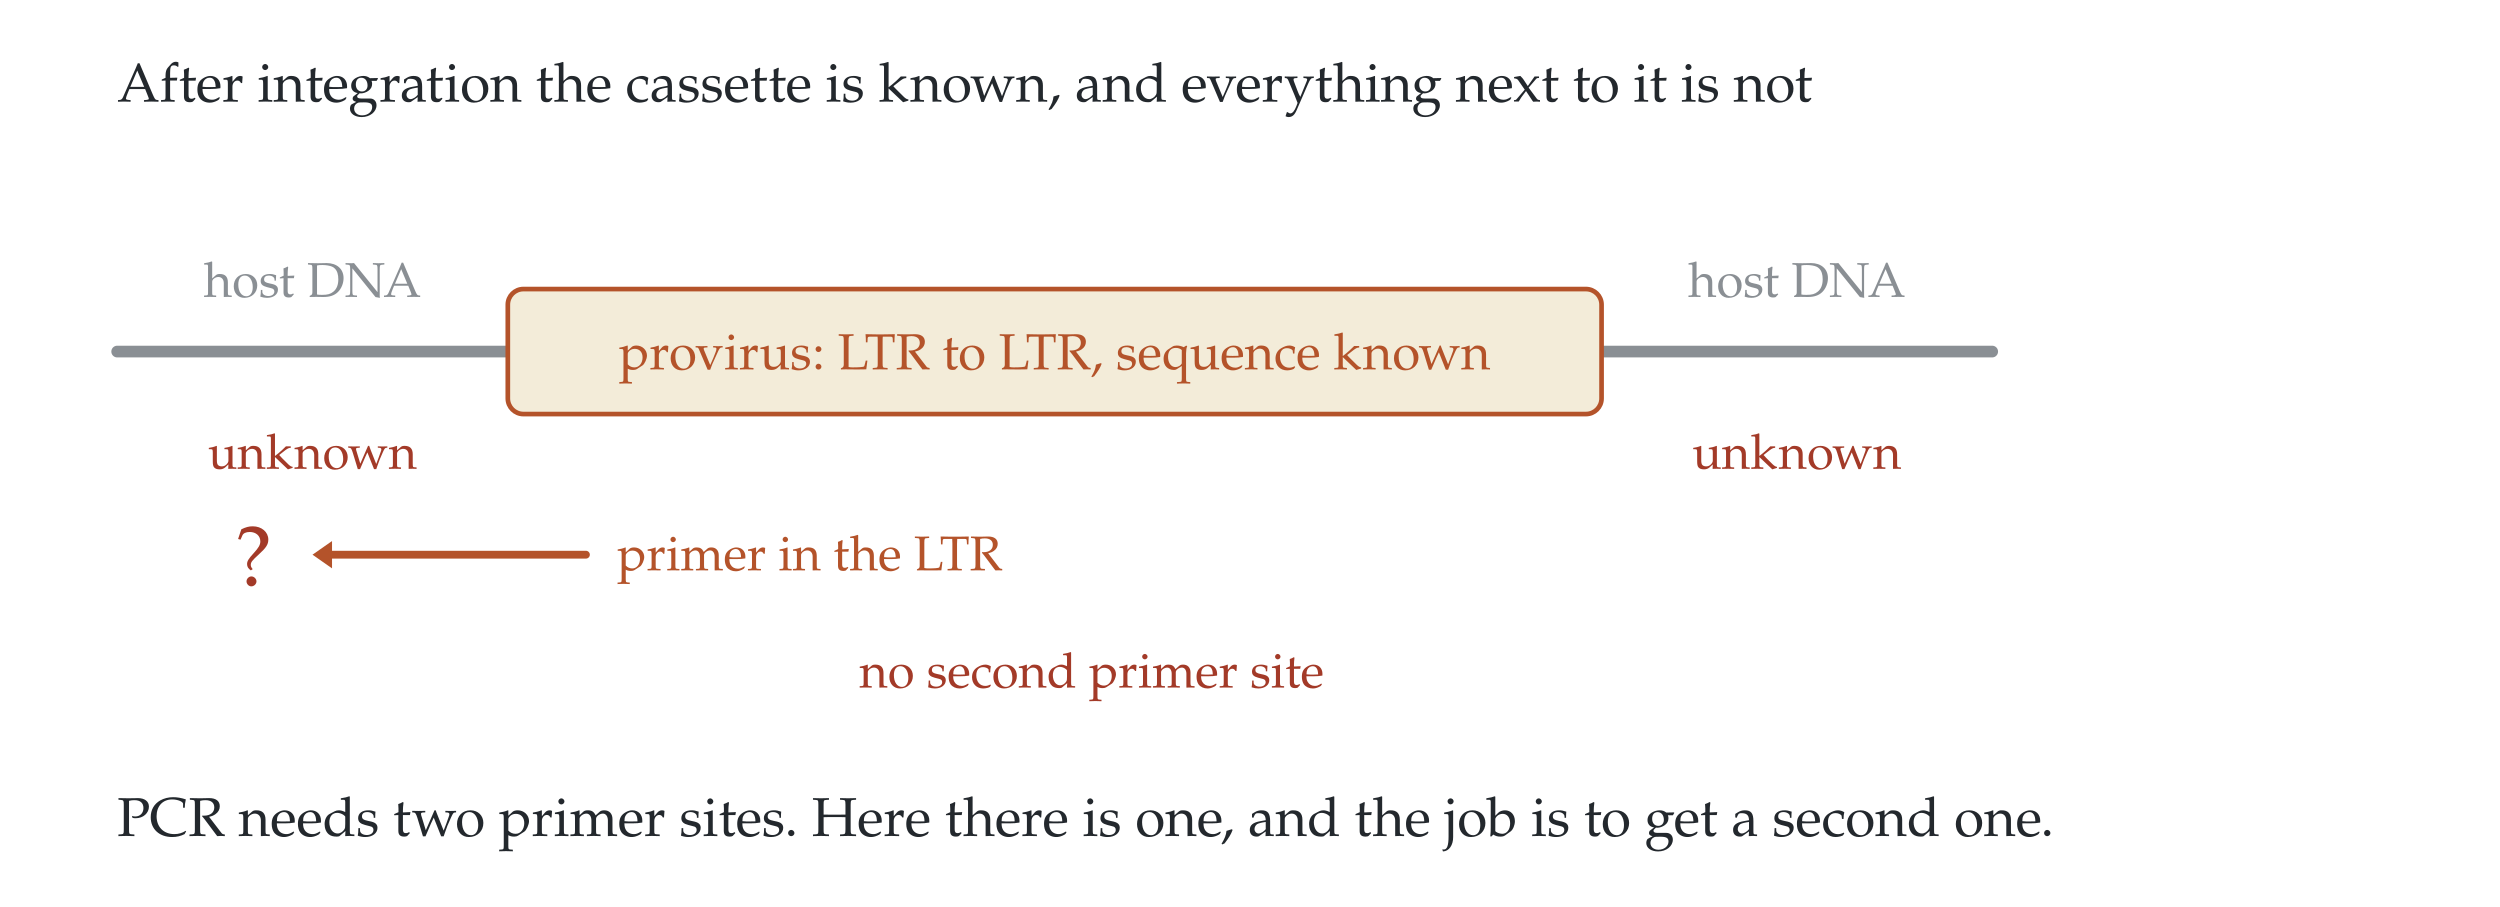
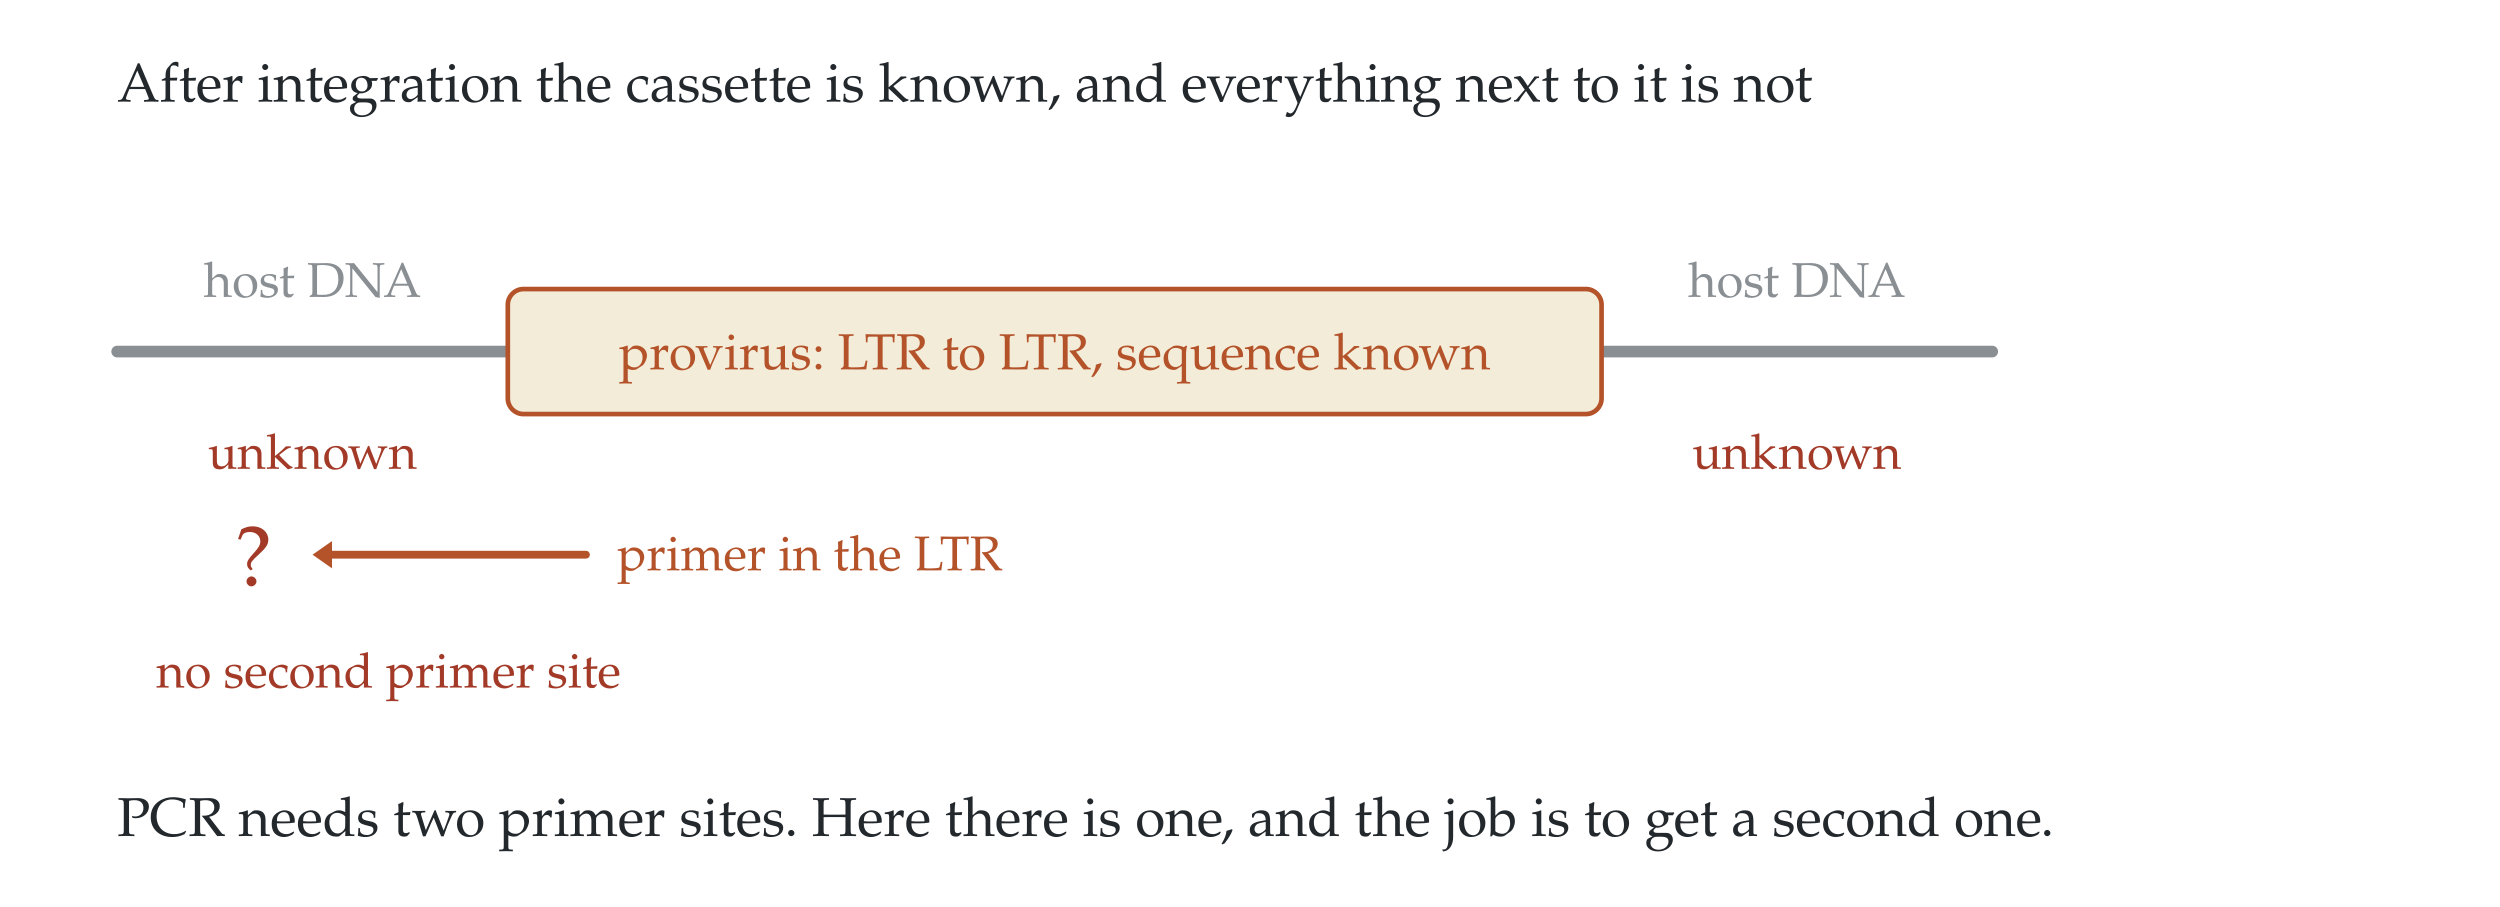
<svg xmlns="http://www.w3.org/2000/svg" viewBox="0 0 640 232" width="640" height="232" font-family="&quot;Palatino Linotype&quot;, &quot;Book Antiqua&quot;, Palatino, FreeSerif, serif" fill="#23282d">
  <rect width="640" height="232" fill="none" />
  <text x="30" y="26" font-size="14" fill="#23282d">After integration the cassette is known, and everything next to it is not</text>
  <line x1="30" y1="90" x2="130" y2="90" stroke="#8a8f94" stroke-width="3" stroke-linecap="round" />
  <line x1="410" y1="90" x2="510" y2="90" stroke="#8a8f94" stroke-width="3" stroke-linecap="round" />
  <rect x="130" y="74" width="280" height="32" rx="4" fill="#f3ecd9" stroke="#b4532a" stroke-width="1.2" />
  <text x="270.0" y="94.55" font-size="13" text-anchor="middle" fill="#b4532a">provirus: LTR to LTR, sequence known</text>
  <text x="80" y="76" font-size="12.5" text-anchor="middle" fill="#8a8f94">host DNA</text>
  <text x="80" y="120" font-size="12.5" text-anchor="middle" fill="#a33a28">unknown</text>
  <text x="460" y="76" font-size="12.5" text-anchor="middle" fill="#8a8f94">host DNA</text>
  <text x="460" y="120" font-size="12.5" text-anchor="middle" fill="#a33a28">unknown</text>
  <line x1="150" y1="142" x2="85" y2="142" stroke="#b4532a" stroke-width="2" stroke-linecap="round" />
  <path d="M 80 142 L 85 138.5 L 85 145.5 Z" fill="#b4532a" />
  <text x="158" y="146" font-size="12.5" fill="#b4532a">primer in the LTR</text>
  <text x="60" y="150" font-size="22" fill="#a33a28">?</text>
-   <text x="220" y="176" font-size="12.5" fill="#a33a28">no second primer site</text>
+   <text x="40" y="176" font-size="12.5" fill="#a33a28">no second primer site</text>
  <text x="30" y="214" font-size="14" fill="#23282d">PCR needs two primer sites. Here there is one, and the job is to get a second one.</text>
</svg>
